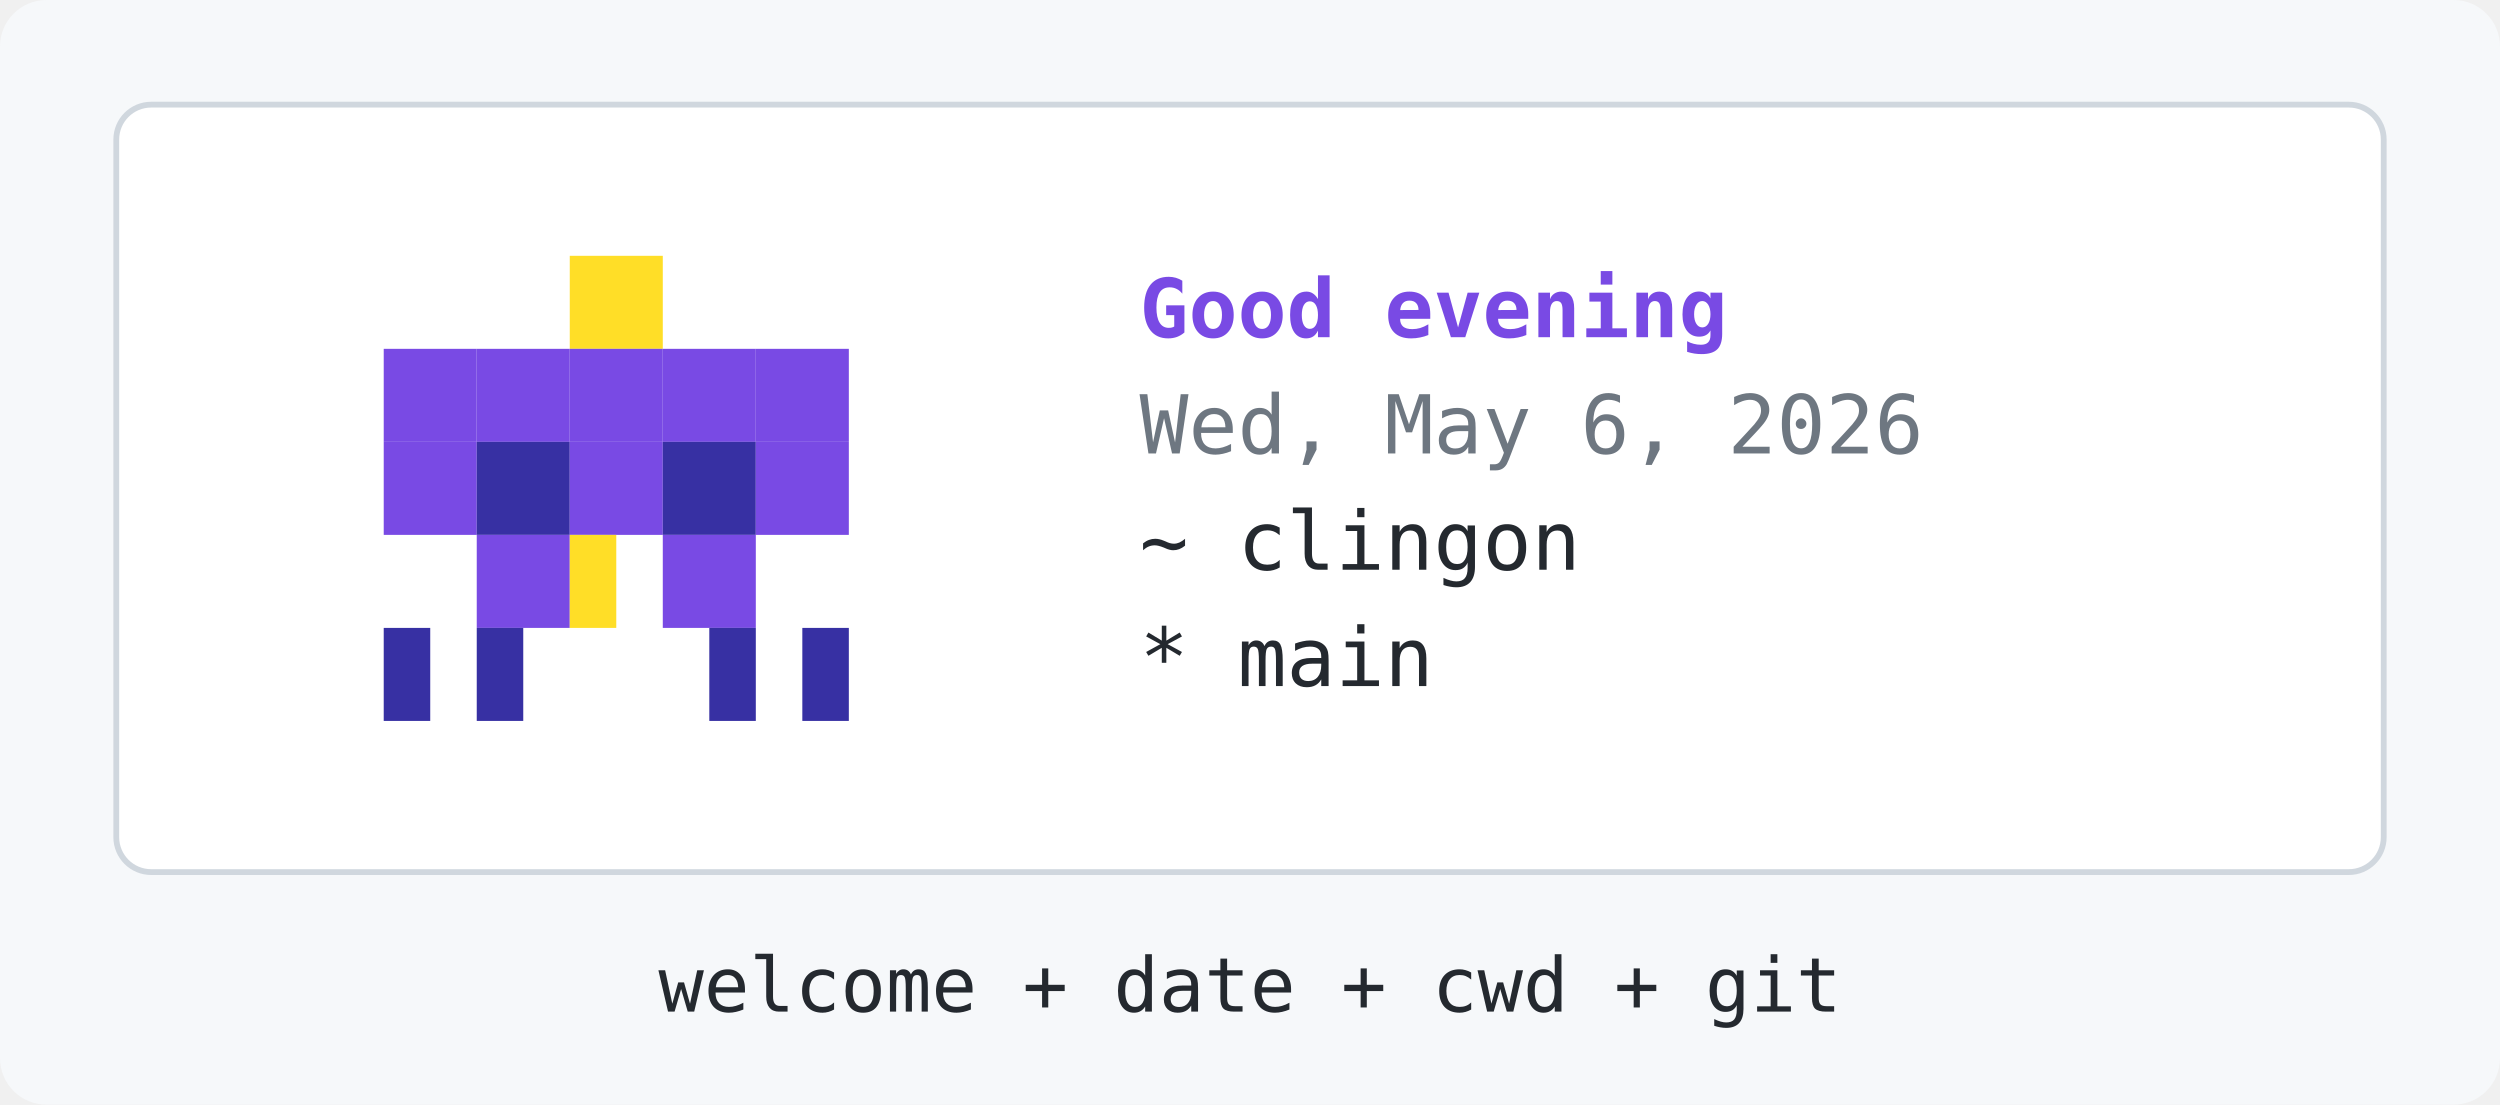
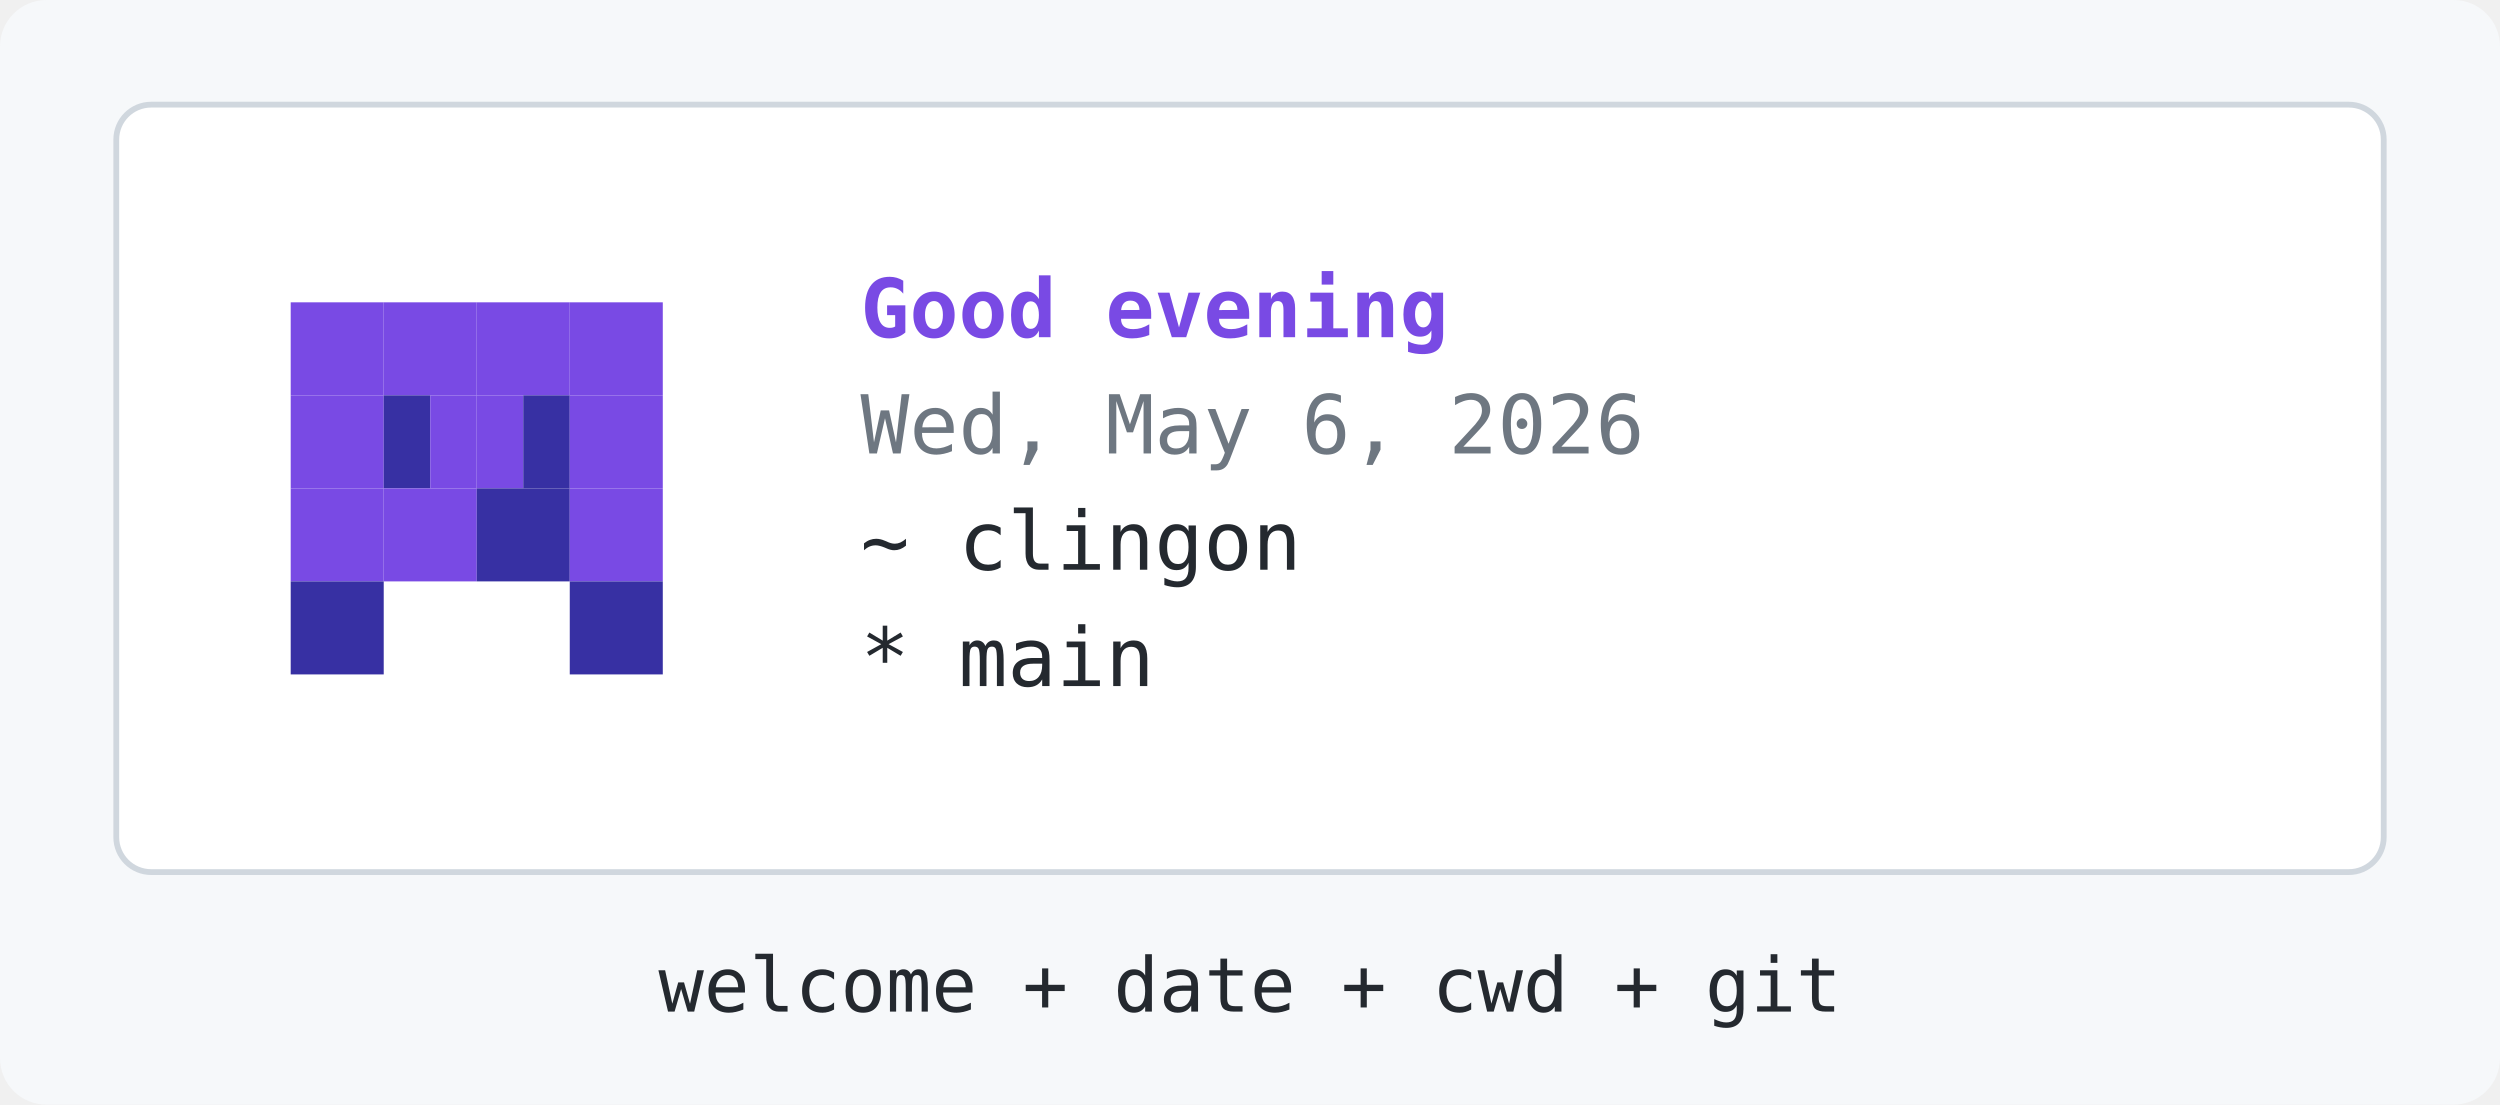
<svg xmlns="http://www.w3.org/2000/svg" width="430" height="190" viewBox="0 0 430 190" role="img" aria-label="welcome + date + cwd + git clingon option example">
  <rect width="430" height="190" rx="8" fill="#f6f8fa" />
  <rect x="20" y="18" width="390" height="132" rx="6" fill="#ffffff" stroke="#d0d7de" />
-   <rect x="98" y="44" width="16" height="16" fill="#ffde27" />
-   <rect x="66" y="60" width="16" height="16" fill="#794ae4" />
-   <rect x="82" y="60" width="16" height="16" fill="#794ae4" />
-   <rect x="98" y="60" width="16" height="16" fill="#794ae4" />
-   <rect x="114" y="60" width="16" height="16" fill="#794ae4" />
-   <rect x="130" y="60" width="16" height="16" fill="#794ae4" />
-   <rect x="66" y="76" width="16" height="16" fill="#794ae4" />
-   <rect x="82" y="76" width="16" height="16" fill="#3730a3" />
-   <rect x="98" y="76" width="16" height="16" fill="#794ae4" />
-   <rect x="114" y="76" width="16" height="16" fill="#3730a3" />
-   <rect x="130" y="76" width="16" height="16" fill="#794ae4" />
-   <rect x="82" y="92" width="16" height="16" fill="#794ae4" />
-   <rect x="98" y="92" width="8" height="16" fill="#ffde27" />
-   <rect x="114" y="92" width="16" height="16" fill="#794ae4" />
-   <rect x="66" y="108" width="8" height="16" fill="#3730a3" />
-   <rect x="82" y="108" width="8" height="16" fill="#3730a3" />
-   <rect x="122" y="108" width="8" height="16" fill="#3730a3" />
-   <rect x="138" y="108" width="8" height="16" fill="#3730a3" />
-   <text x="196" y="58" text-anchor="start" font-family="ui-monospace, SFMono-Regular, Menlo, Consolas, monospace" font-size="14" font-weight="700" fill="#794ae4">Good evening</text>
-   <text x="196" y="78" text-anchor="start" font-family="ui-monospace, SFMono-Regular, Menlo, Consolas, monospace" font-size="14" font-weight="400" fill="#6e7781">Wed, May 6, 2026</text>
-   <text x="196" y="98" text-anchor="start" font-family="ui-monospace, SFMono-Regular, Menlo, Consolas, monospace" font-size="14" font-weight="400" fill="#24292f">~ clingon</text>
-   <text x="196" y="118" text-anchor="start" font-family="ui-monospace, SFMono-Regular, Menlo, Consolas, monospace" font-size="14" font-weight="400" fill="#24292f">* main</text>
+   <rect x="50" y="52" width="16" height="16" fill="#794ae4" />
+   <rect x="66" y="52" width="16" height="16" fill="#794ae4" />
+   <rect x="82" y="52" width="16" height="16" fill="#794ae4" />
+   <rect x="98" y="52" width="16" height="16" fill="#794ae4" />
+   <rect x="50" y="68" width="16" height="16" fill="#794ae4" />
+   <rect x="66" y="68" width="8" height="16" fill="#3730a3" />
+   <rect x="74" y="68" width="8" height="16" fill="#794ae4" />
+   <rect x="82" y="68" width="8" height="16" fill="#794ae4" />
+   <rect x="90" y="68" width="8" height="16" fill="#3730a3" />
+   <rect x="98" y="68" width="16" height="16" fill="#794ae4" />
+   <rect x="50" y="84" width="16" height="16" fill="#794ae4" />
+   <rect x="66" y="84" width="16" height="16" fill="#794ae4" />
+   <rect x="82" y="84" width="16" height="16" fill="#3730a3" />
+   <rect x="98" y="84" width="16" height="16" fill="#794ae4" />
+   <rect x="50" y="100" width="16" height="16" fill="#3730a3" />
+   <rect x="98" y="100" width="16" height="16" fill="#3730a3" />
+   <text x="148" y="58" text-anchor="start" font-family="ui-monospace, SFMono-Regular, Menlo, Consolas, monospace" font-size="14" font-weight="700" fill="#794ae4">Good evening</text>
+   <text x="148" y="78" text-anchor="start" font-family="ui-monospace, SFMono-Regular, Menlo, Consolas, monospace" font-size="14" font-weight="400" fill="#6e7781">Wed, May 6, 2026</text>
+   <text x="148" y="98" text-anchor="start" font-family="ui-monospace, SFMono-Regular, Menlo, Consolas, monospace" font-size="14" font-weight="400" fill="#24292f">~ clingon</text>
+   <text x="148" y="118" text-anchor="start" font-family="ui-monospace, SFMono-Regular, Menlo, Consolas, monospace" font-size="14" font-weight="400" fill="#24292f">* main</text>
  <text x="215" y="174" text-anchor="middle" font-family="ui-monospace, SFMono-Regular, Menlo, Consolas, monospace" font-size="13" font-weight="400" fill="#24292f">welcome + date + cwd + git</text>
</svg>
